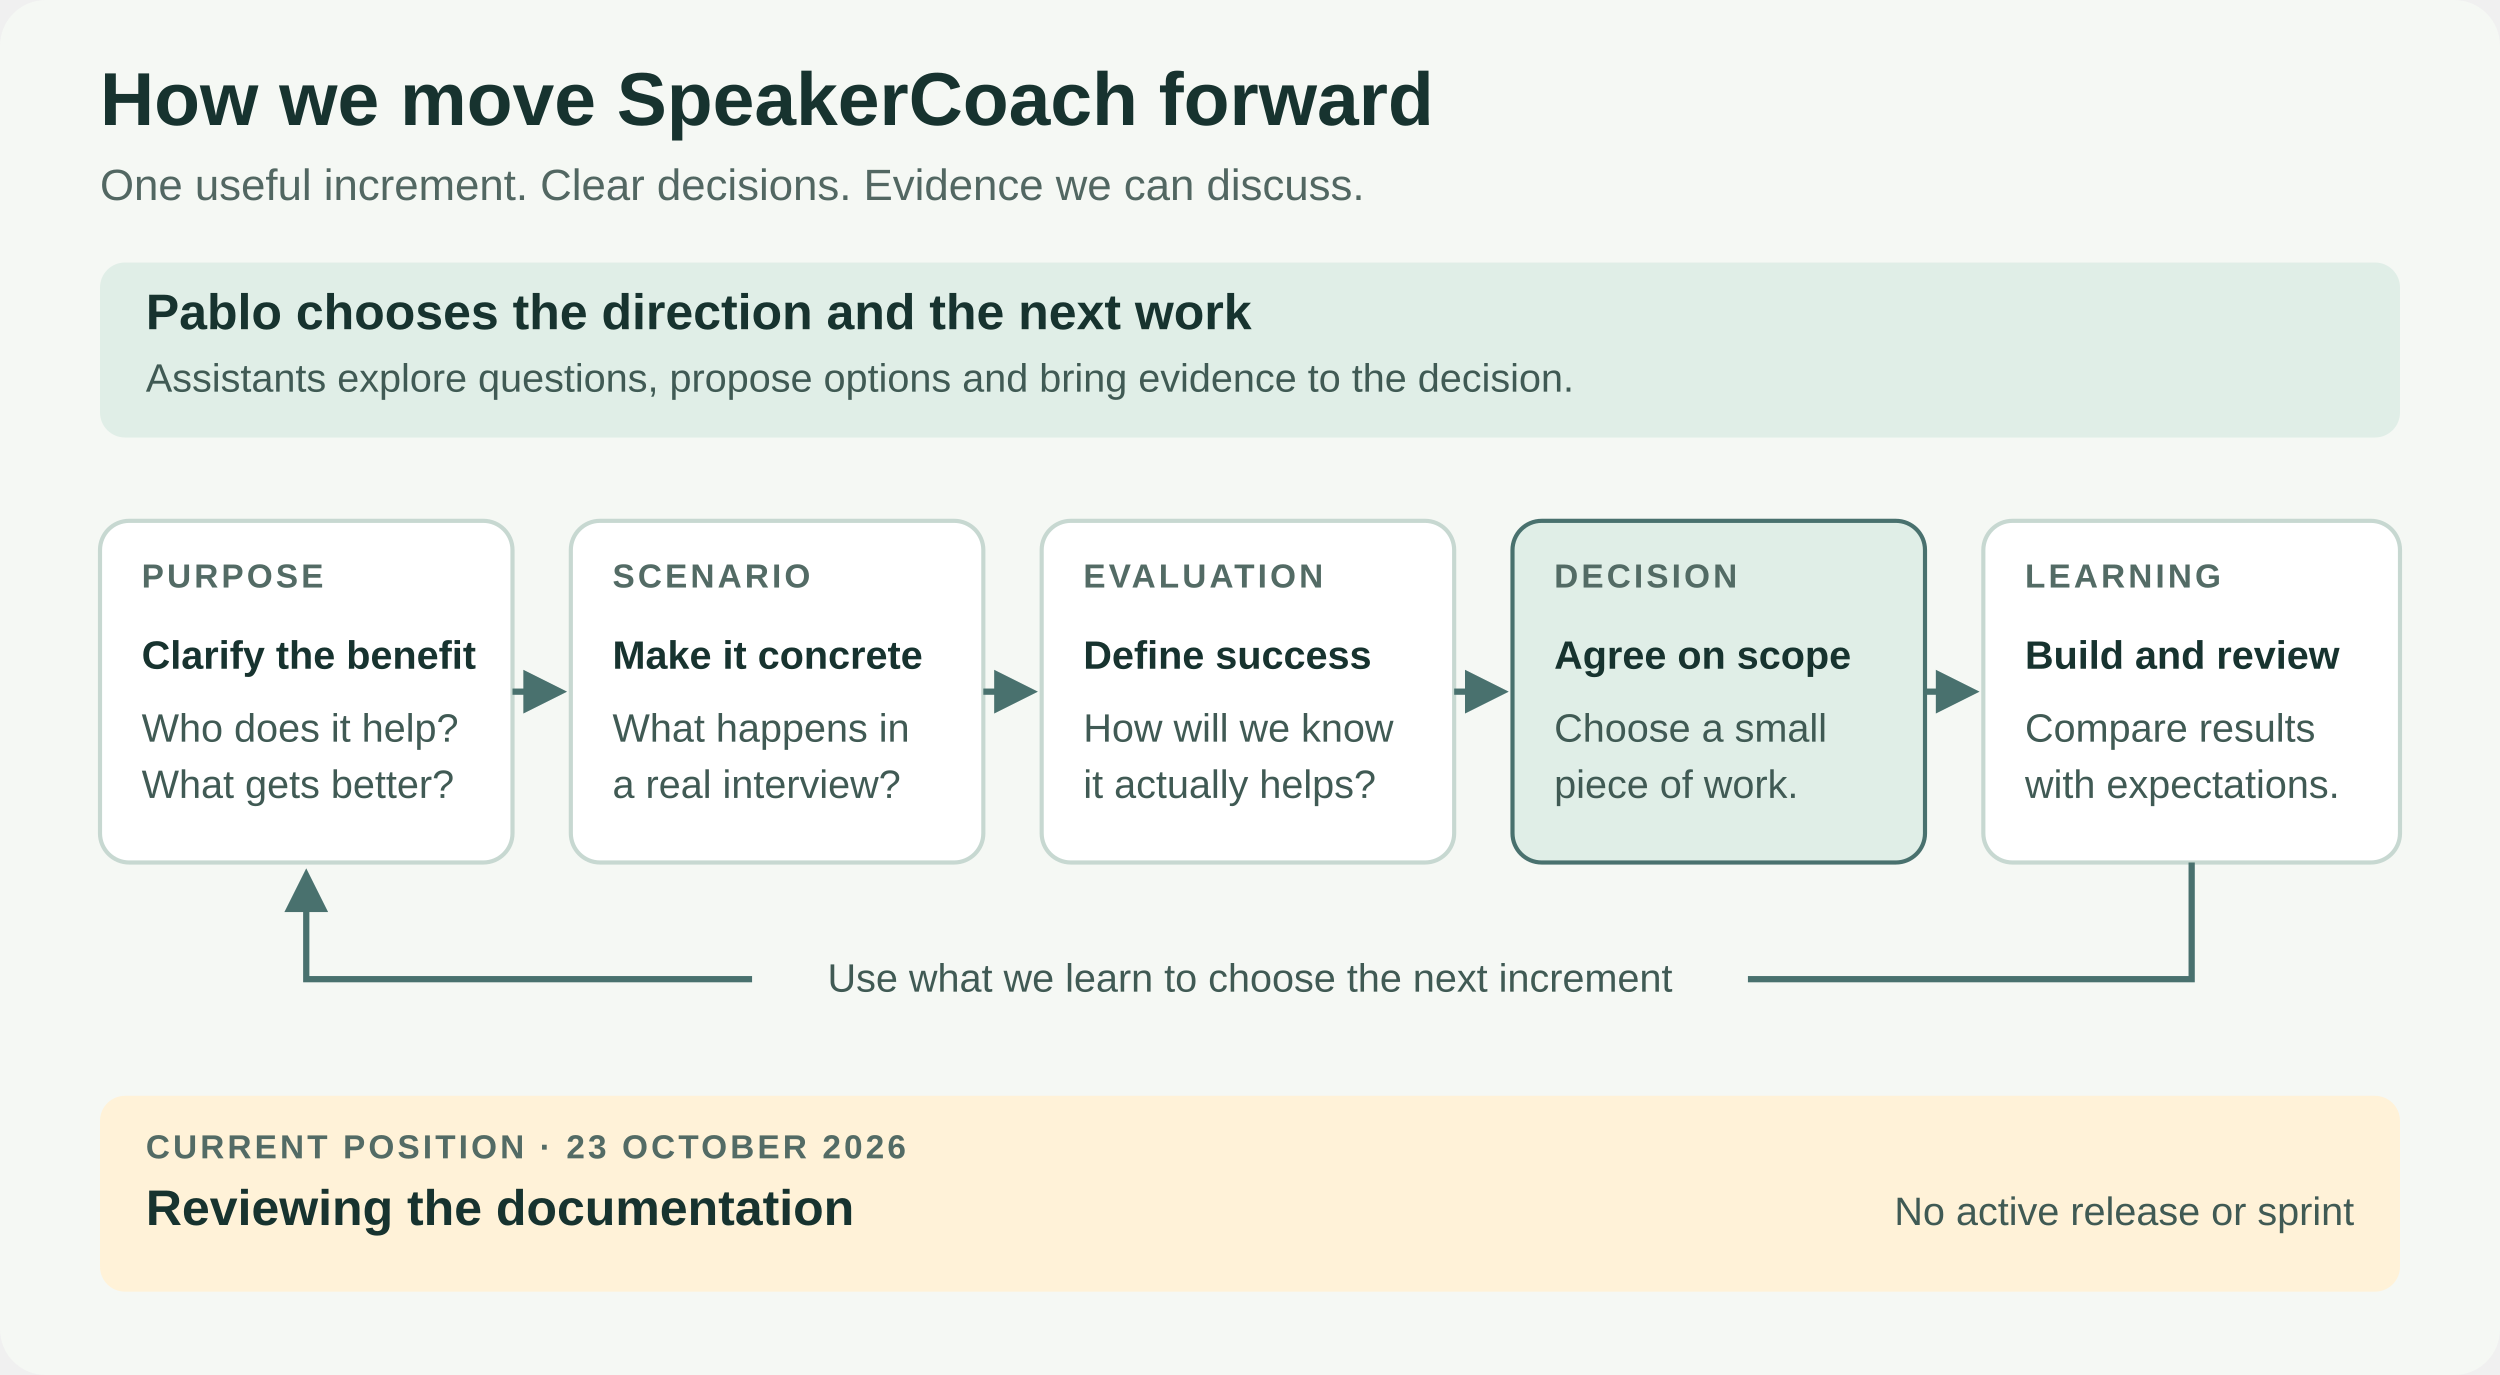
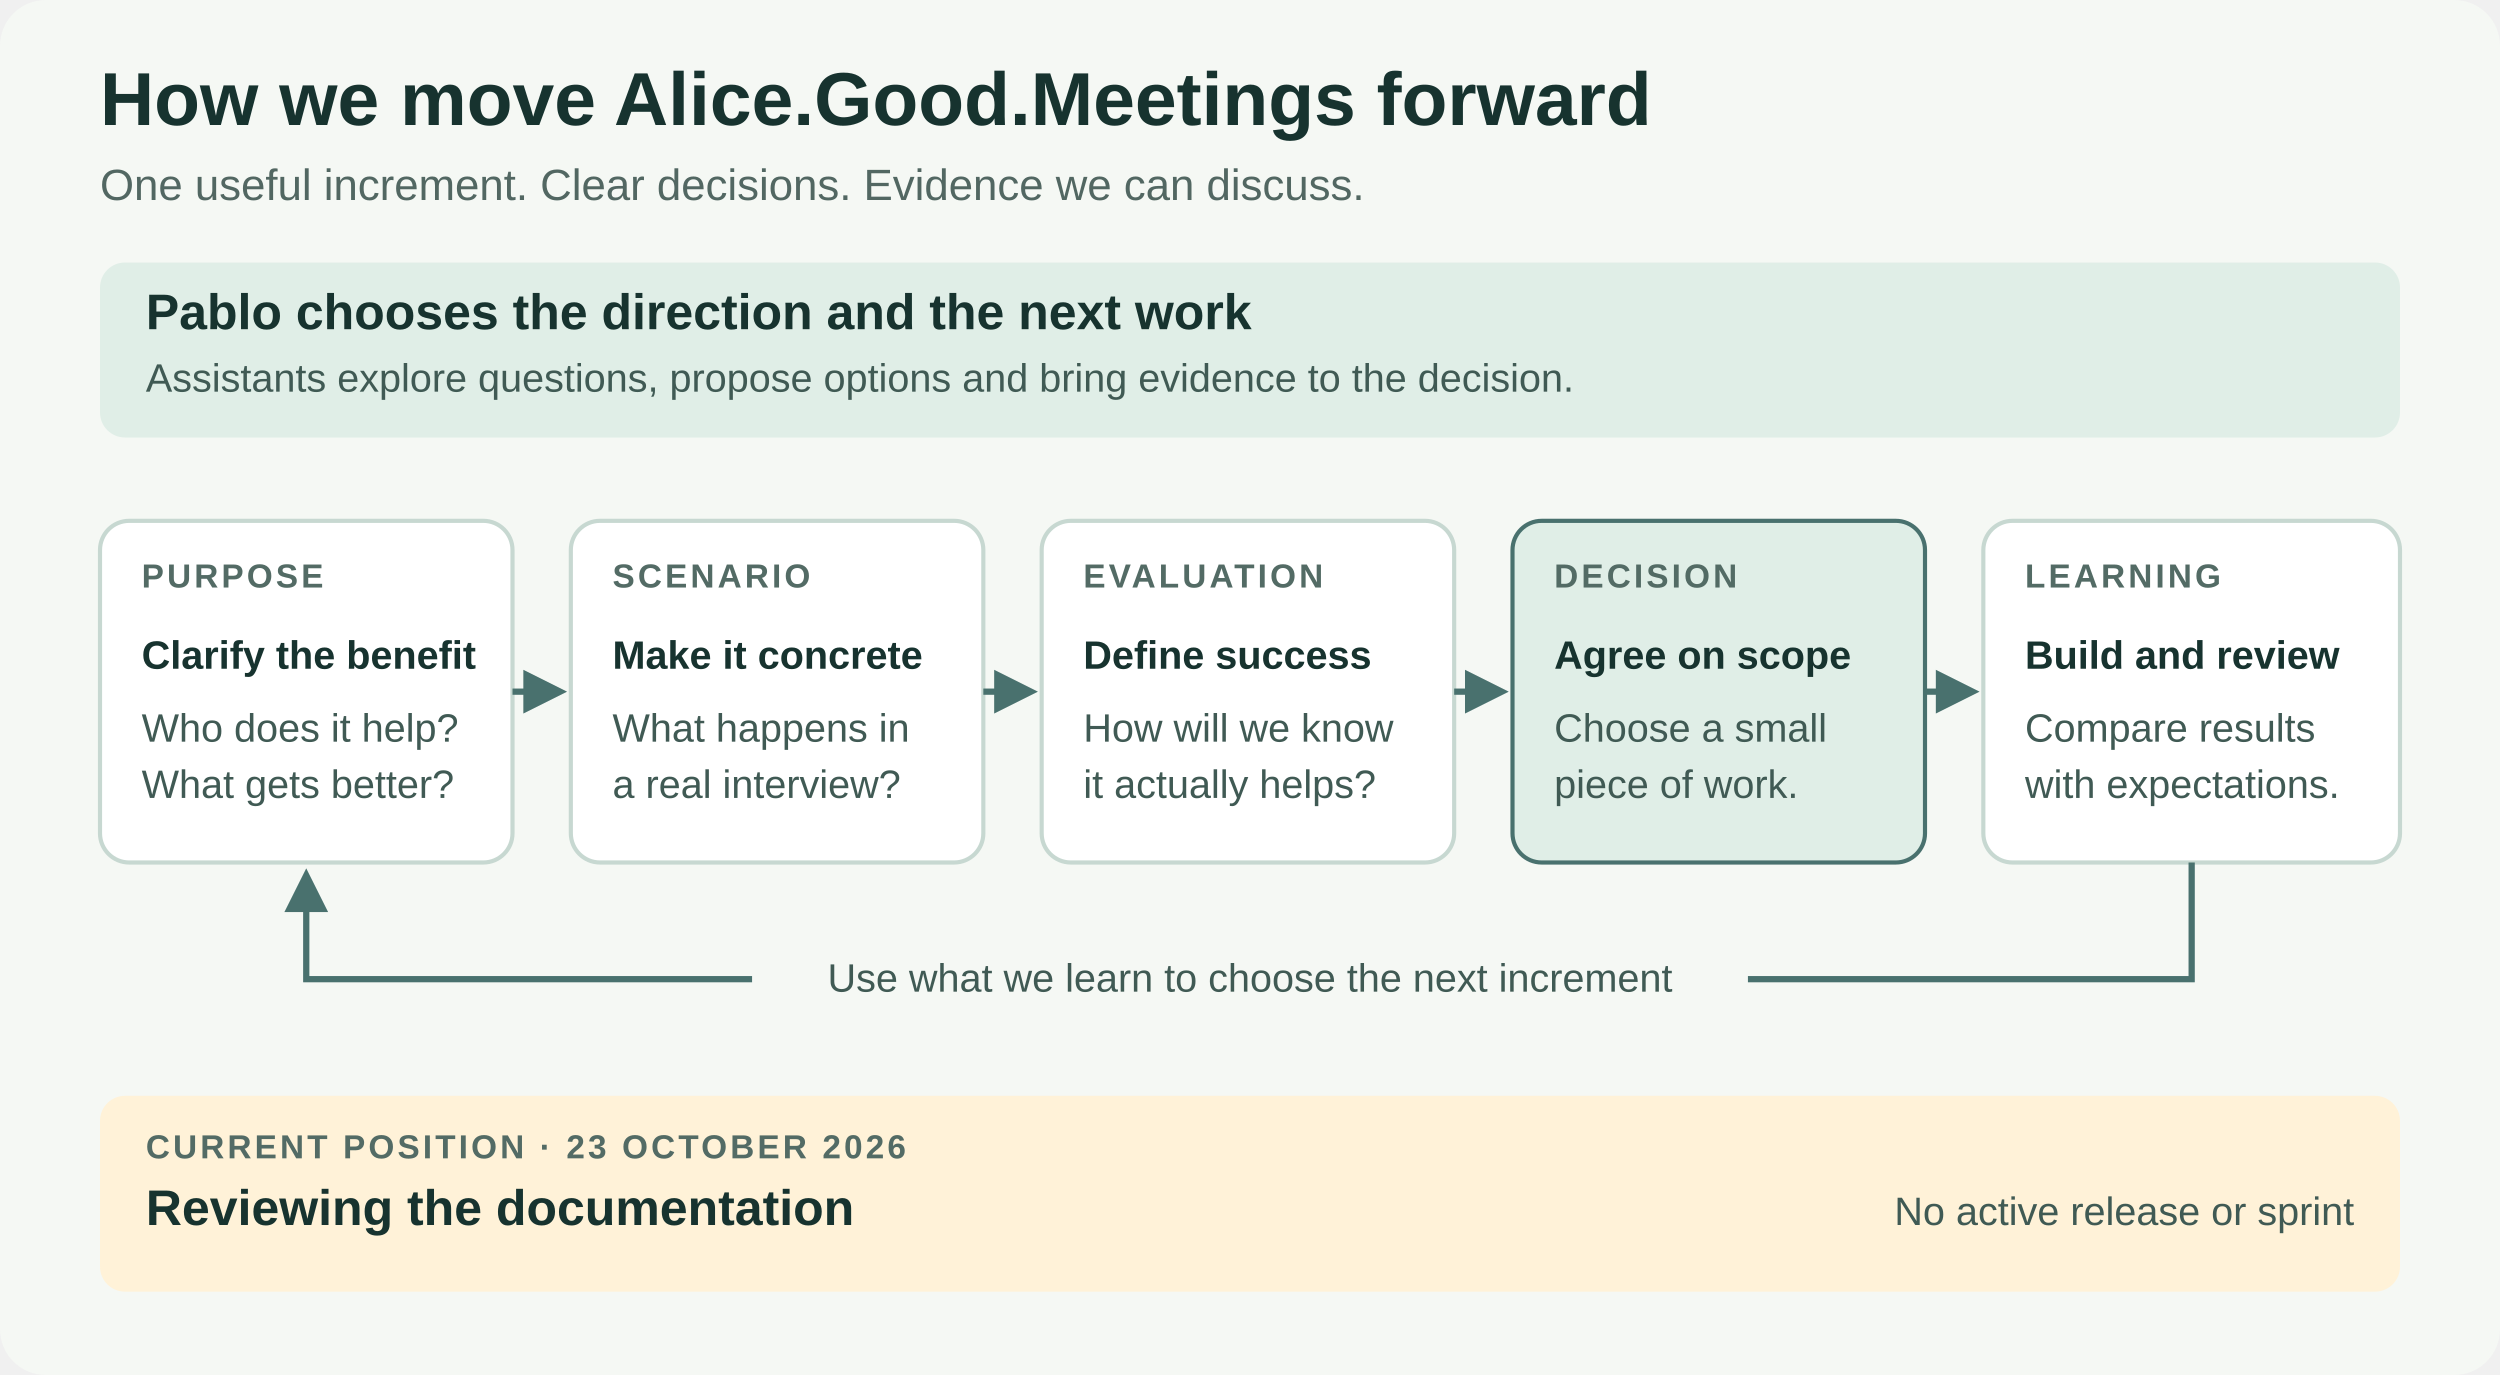
<svg xmlns="http://www.w3.org/2000/svg" width="1200" height="660" viewBox="0 0 1200 660" role="img" aria-labelledby="title desc">
  <defs>
    <marker id="arrow" viewBox="0 0 10 10" refX="8" refY="5" markerWidth="7" markerHeight="7" orient="auto-start-reverse">
      <path d="M 0 0 L 10 5 L 0 10 z" fill="#49716e" />
    </marker>
    <style>
      text { font-family: Arial, Helvetica, sans-serif; }
      .title { font-size: 36px; font-weight: 700; fill: #17332f; }
      .subtitle { font-size: 21px; fill: #526762; }
      .label { font-size: 16px; font-weight: 700; letter-spacing: 1.5px; fill: #536b65; }
      .heading { font-size: 24px; font-weight: 700; fill: #17332f; }
      .step { font-size: 19px; font-weight: 700; fill: #17332f; }
      .body { font-size: 19px; fill: #405a54; }
      .small { font-size: 17px; fill: #526762; }
      .card { fill: #fff; stroke: #c7d8d1; stroke-width: 2; }
      .flow { fill: none; stroke: #49716e; stroke-width: 3; marker-end: url(#arrow); }
    </style>
  </defs>
  <rect width="1200" height="660" rx="22" fill="#f5f8f4" />
-   <text x="48" y="60" class="title">How we move SpeakerCoach forward</text>
+   <text x="48" y="60" class="title">How we move Alice.Good.Meetings forward</text>
  <text x="48" y="96" class="subtitle">One useful increment. Clear decisions. Evidence we can discuss.</text>
  <rect x="48" y="126" width="1104" height="84" rx="12" fill="#e0eee7" />
  <text x="70" y="158" class="heading">Pablo chooses the direction and the next work</text>
  <text x="70" y="188" class="body">Assistants explore questions, propose options and bring evidence to the decision.</text>
  <rect x="48" y="250" width="198" height="164" rx="14" class="card" />
  <text x="68" y="282" class="label">PURPOSE</text>
  <text x="68" y="321" class="step">Clarify the benefit</text>
  <text x="68" y="356" class="body">Who does it help?</text>
  <text x="68" y="383" class="body">What gets better?</text>
  <rect x="274" y="250" width="198" height="164" rx="14" class="card" />
  <text x="294" y="282" class="label">SCENARIO</text>
  <text x="294" y="321" class="step">Make it concrete</text>
  <text x="294" y="356" class="body">What happens in</text>
  <text x="294" y="383" class="body">a real interview?</text>
  <rect x="500" y="250" width="198" height="164" rx="14" class="card" />
  <text x="520" y="282" class="label">EVALUATION</text>
  <text x="520" y="321" class="step">Define success</text>
  <text x="520" y="356" class="body">How will we know</text>
  <text x="520" y="383" class="body">it actually helps?</text>
  <rect x="726" y="250" width="198" height="164" rx="14" fill="#e0eee7" stroke="#49716e" stroke-width="2" />
  <text x="746" y="282" class="label">DECISION</text>
  <text x="746" y="321" class="step">Agree on scope</text>
  <text x="746" y="356" class="body">Choose a small</text>
  <text x="746" y="383" class="body">piece of work.</text>
  <rect x="952" y="250" width="200" height="164" rx="14" class="card" />
  <text x="972" y="282" class="label">LEARNING</text>
  <text x="972" y="321" class="step">Build and review</text>
  <text x="972" y="356" class="body">Compare results</text>
  <text x="972" y="383" class="body">with expectations.</text>
  <path d="M246 332 H268" class="flow" />
  <path d="M472 332 H494" class="flow" />
  <path d="M698 332 H720" class="flow" />
  <path d="M924 332 H946" class="flow" />
  <path d="M1052 414 V470 H147 V421" class="flow" />
  <rect x="361" y="453" width="478" height="32" fill="#f5f8f4" />
  <text x="600" y="476" text-anchor="middle" class="body">Use what we learn to choose the next increment</text>
  <rect x="48" y="526" width="1104" height="94" rx="12" fill="#fff2d8" />
  <text x="70" y="556" class="label">CURRENT POSITION · 23 OCTOBER 2026</text>
  <text x="70" y="588" class="heading">Reviewing the documentation</text>
  <text x="1130" y="588" text-anchor="end" class="body">No active release or sprint</text>
</svg>
